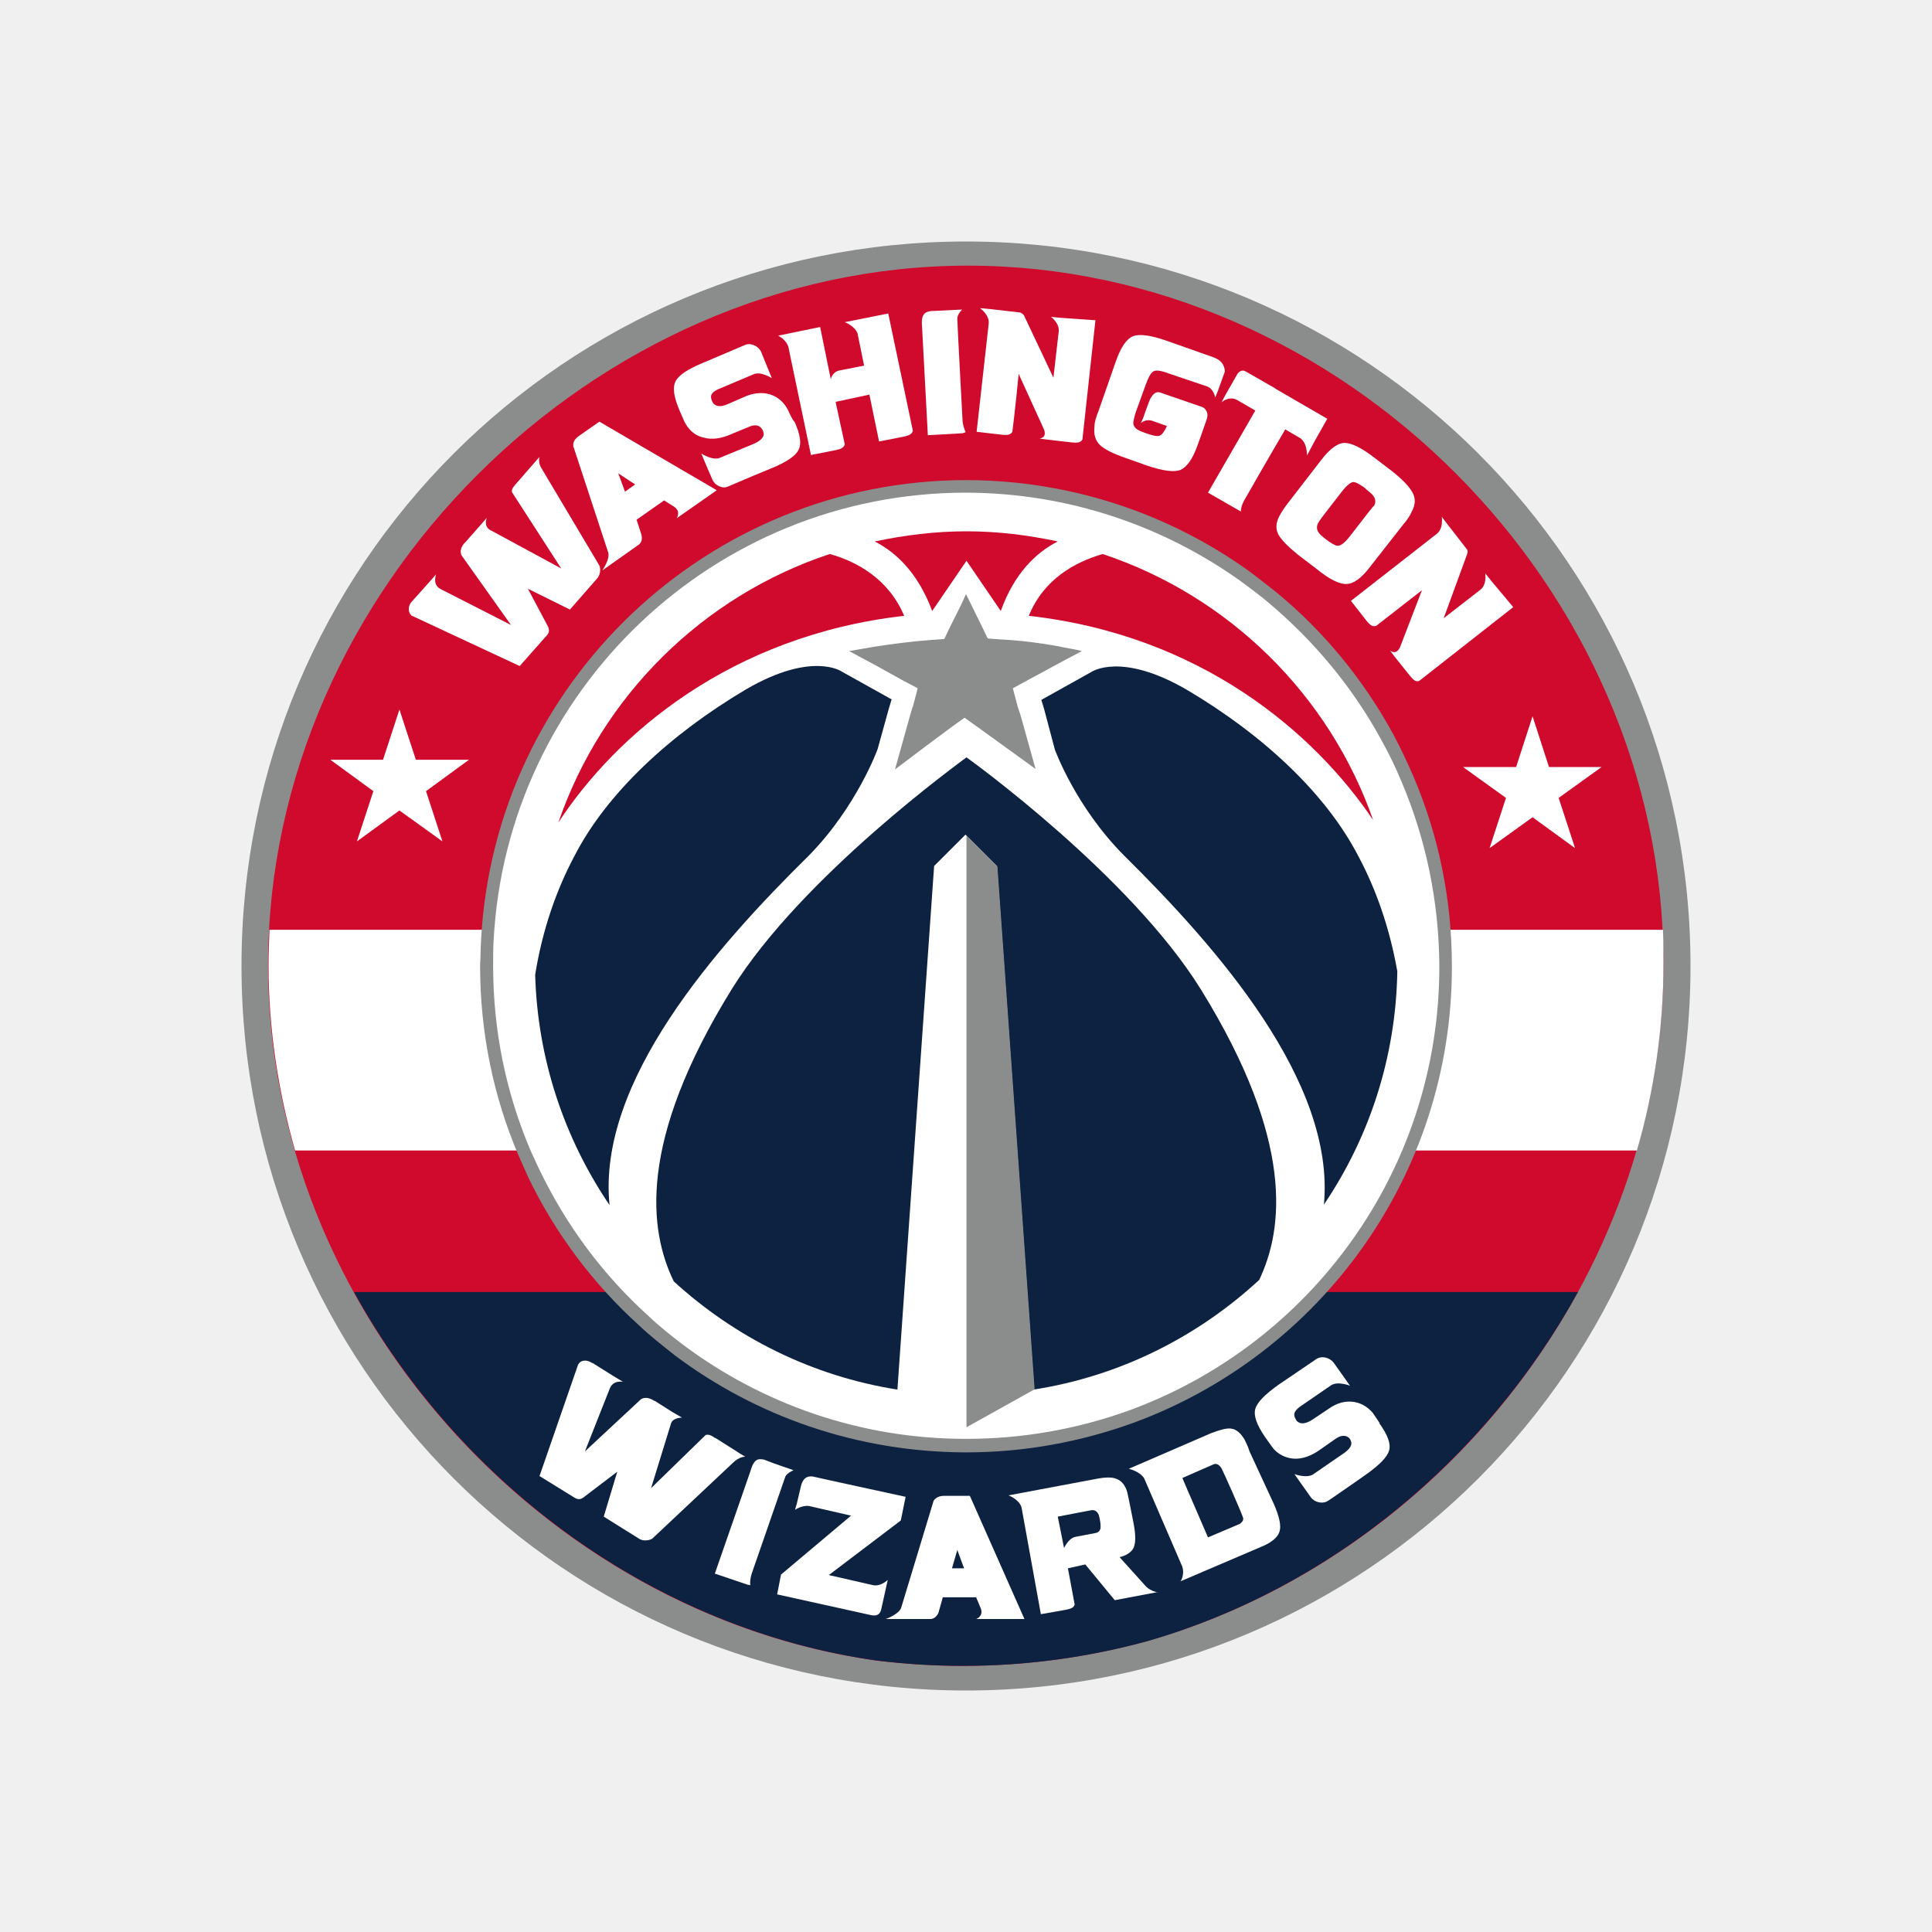
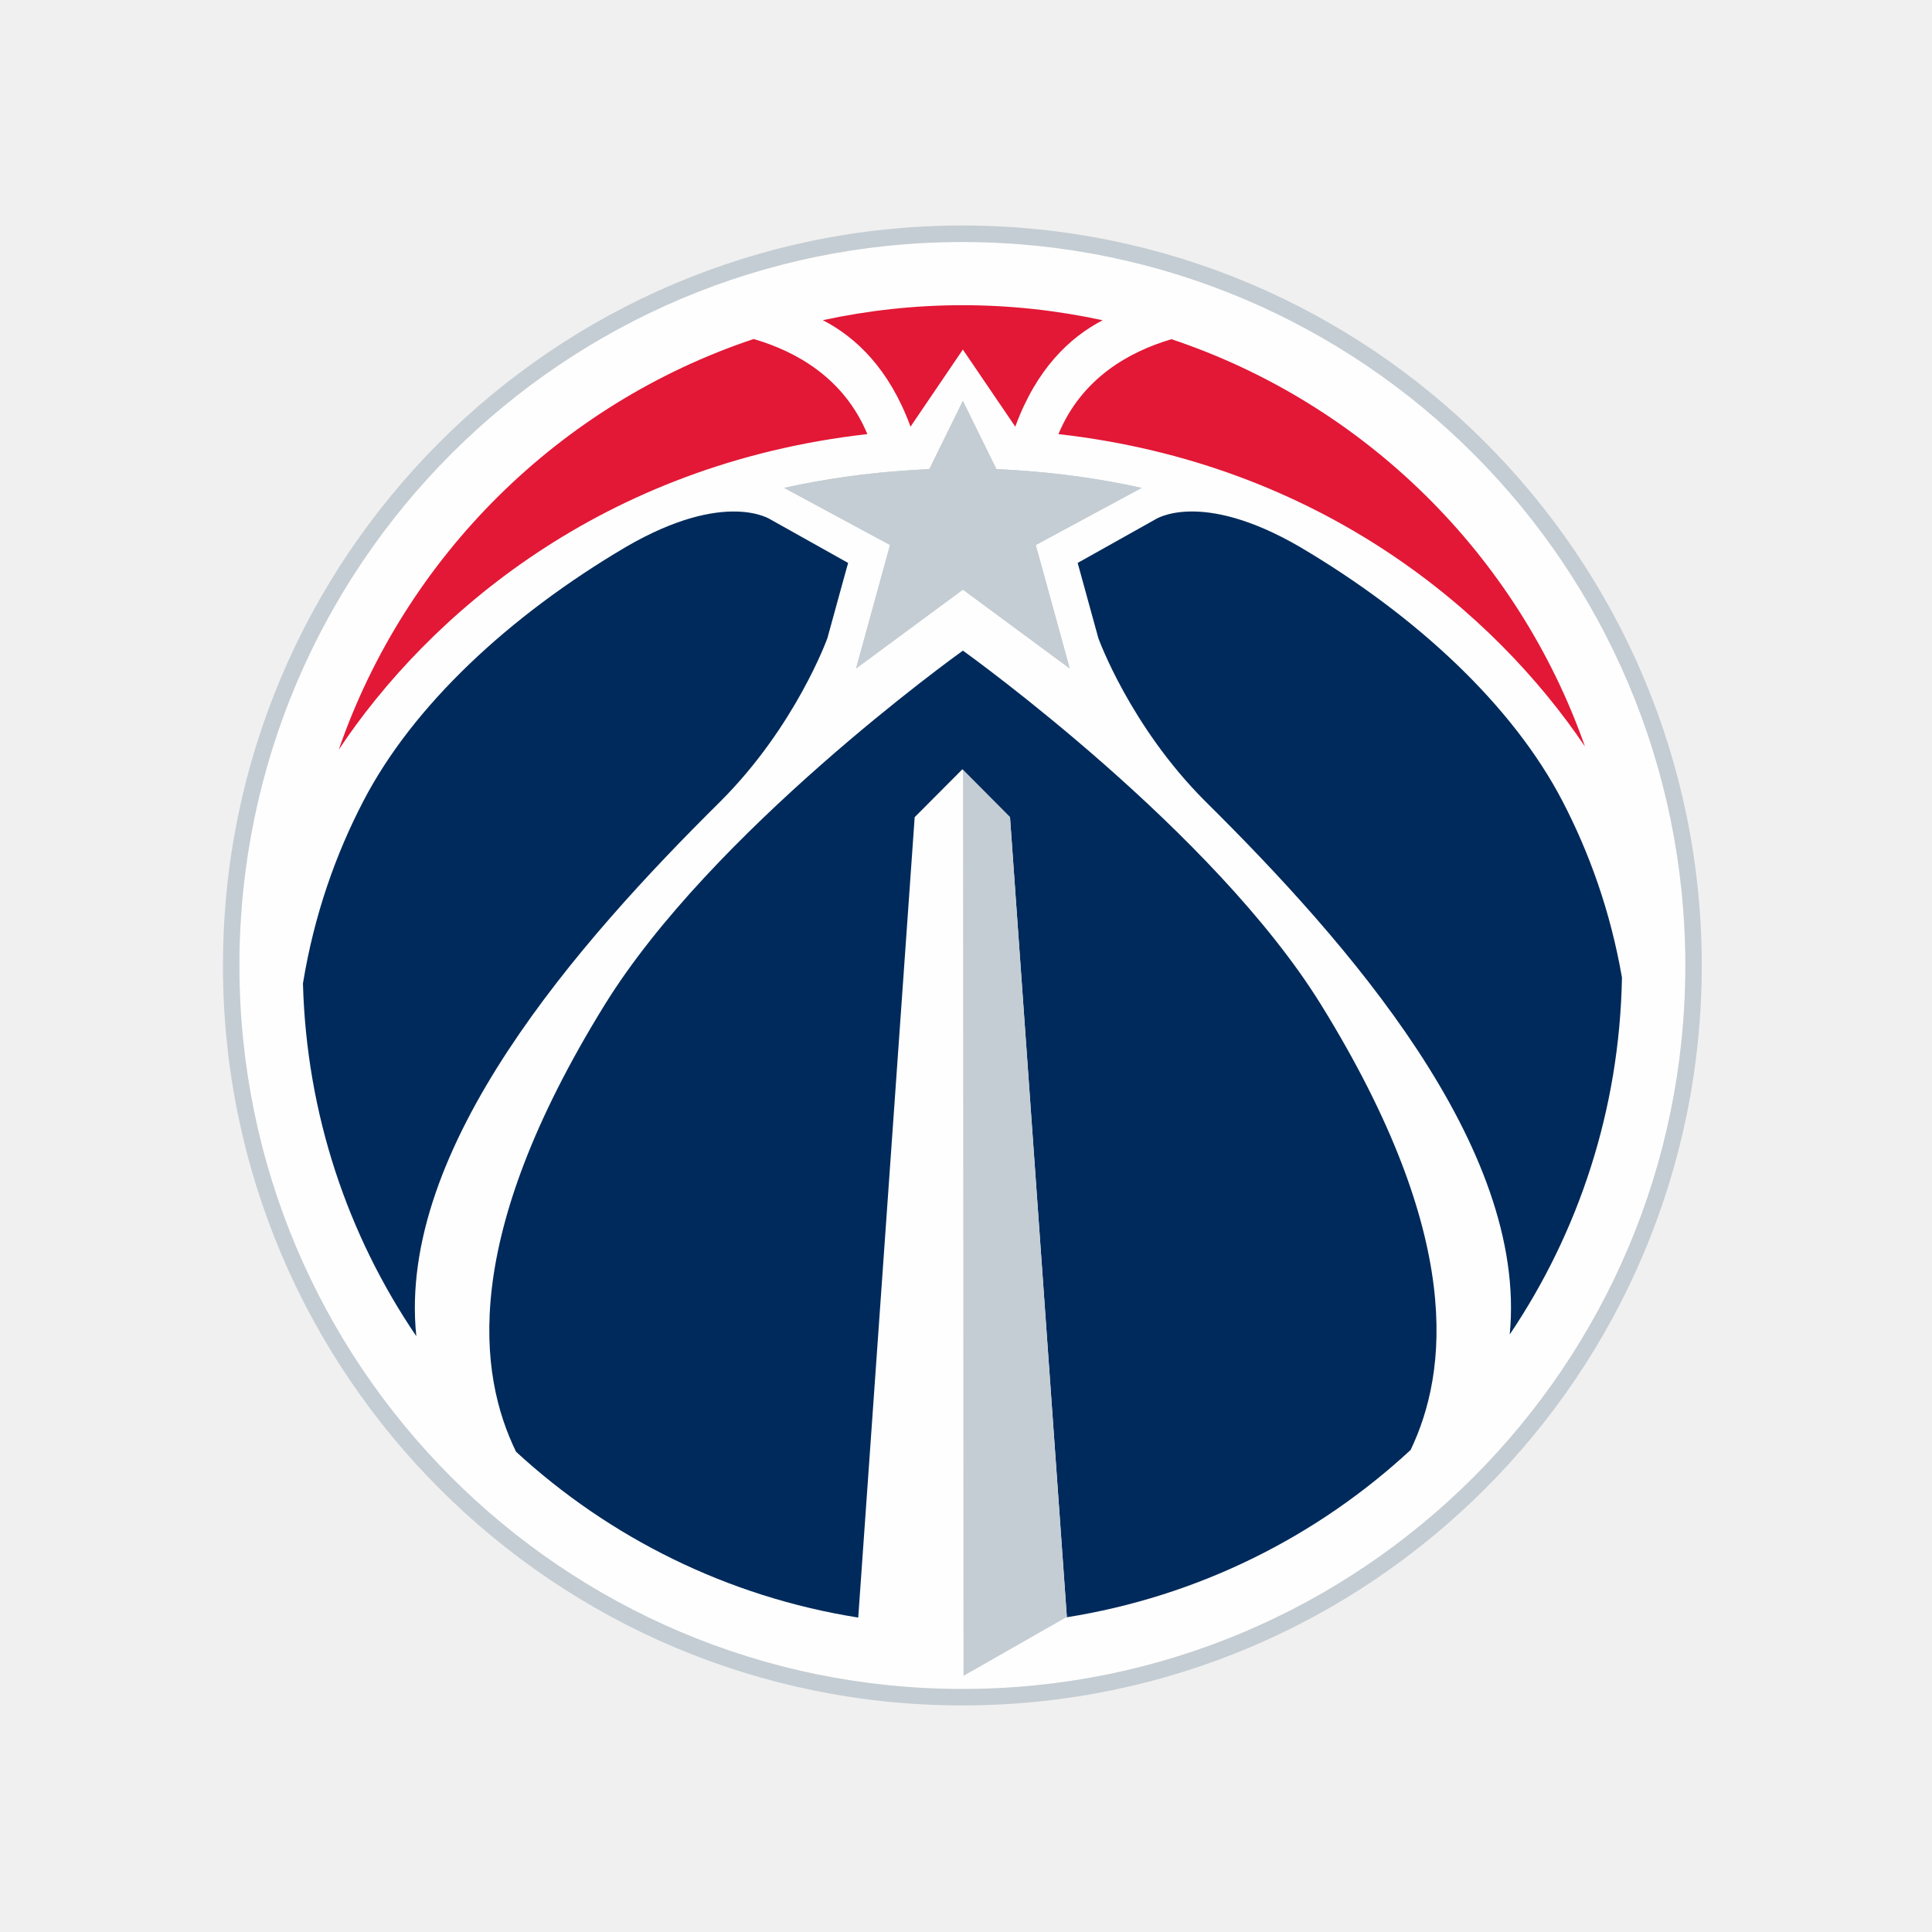
- <svg xmlns="http://www.w3.org/2000/svg" version="1.1" id="Layer_1" x="0px" y="0px" viewBox="0 0 400 400" style="enable-background:new 0 0 400 400;" xml:space="preserve">
-   <style type="text/css">
- 	.st0{fill:#8B8D8D;}
- 	.st1{fill:#CF0A2C;}
- 	.st2{fill:#FFFFFF;}
- 	.st3{fill:#0D2240;}
- </style>
-   <g>
-     <g>
-       <path class="st0" d="M200,50c-82.9,0-150,67.1-150,150s67.1,150,150,150s150-67.1,150-150S282.9,50,200,50" />
-     </g>
-     <g>
-       <path class="st1" d="M344.4,199.4c0-77.6-66.4-144.4-144-144.4S55.5,122.2,55.5,199.8c0,71.3,56.6,134.2,125.9,144    c5.8,0.7,11.8,1.1,17.8,1.1h0.1h0.1l0,0c13.1,0,25.9-1.8,38-5.1C298.1,322.5,344.4,264.3,344.4,199.4z" />
-     </g>
-     <g>
-       <path class="st2" d="M344.3,192.5H55.8c-0.1,2.4-0.2,5-0.2,7.4c0,13.1,2,26.1,5.5,38.3c33.9,0,243.3,0,277.8,0    c3.6-12.4,5.5-25.4,5.5-38.6C344.4,197.2,344.4,194.8,344.3,192.5z" />
-     </g>
-     <path class="st3" d="M181.5,343.8c5.8,0.7,11.8,1.1,17.8,1.1h0.1h0.1l0,0c13.1,0,25.9-1.8,38-5.1c37.9-10.9,70.2-37.8,89.2-72.3   H73.3C95.4,307.6,135.7,337.3,181.5,343.8z" />
-     <g>
-       <path class="st2" d="M199.3,87.3c0,0-1.1-20.3-1.1-21.3s1-1.9,1-1.9c-0.8,0-3.6,0.2-6.5,0.3c-0.8,0.2-2.1,0.2-1.8,3.2l1.2,22.5    l7.2-0.4l0.6-0.2C200,89.6,199.5,88.7,199.3,87.3" />
-       <path class="st2" d="M272.2,91.3l2.6-4.6l-10.7-6.2c0,0,0,0-0.1-0.1l-6.1-3.5c-0.8-0.5-1.5,0.2-1.7,0.5c-0.2,0.4-2.4,4.2-2.4,4.2    l0,0l-0.9,1.7c0,0,1.5-1.4,3.2-0.5l3.8,2.2l-9.8,17l6.8,3.9c0,0,0-1.1,0.7-2.3c0,0,5.3-9.3,8.5-14.7l2.9,1.7    c1.7,0.9,1.6,3.7,1.6,3.7L272.2,91.3z" />
-       <path class="st2" d="M251.3,74l-9.9-3.5c-3.2-1.1-5.5-1.4-6.8-0.9c-1.3,0.5-2.5,2.2-3.5,5l-3.7,10.6c-0.5,1.2-0.8,2.3-0.8,3.1    c-0.2,1.7,0.2,2.9,1.1,3.8s2.7,1.8,5.3,2.7l4.5,1.6c3.3,1.1,5.5,1.4,6.9,0.9c1.3-0.6,2.5-2.2,3.5-5c0,0,1.8-5,2-5.7    c0.4-1.4-0.6-2.3-1.2-2.4l-8.4-2.9c-1-0.4-1.6,0.4-2,1s-1.6,4.2-1.6,4.2l-0.5,1.1c0,0,0.9-0.9,2.3-0.5l3.1,1.1    c-0.5,1.1-1,1.8-1.5,2s-1.5,0-3.1-0.6c0,0-1.1-0.4-1.4-0.6c-0.8-0.5-1.1-1.1-0.9-1.9c0.1-0.5,0.2-1.1,0.5-1.9l2.1-5.8    c0.6-1.6,1.1-2.4,1.7-2.6c0.6-0.2,1.6,0,3.2,0.6l7.7,2.6c1.4,0.5,1.7,2.3,1.7,2.3l0.6-1.5l1.4-3.9C253.5,75.3,252.6,74.5,251.3,74    " />
-       <path class="st2" d="M174.9,66.7c0,0,2.2,0.8,2.7,2.5v0.1l1.3,6.4l-5.1,1c-1.5,0.3-1.8,1.8-1.8,1.8l-2.2-10.8l-8.7,1.8    c0,0,1.8,0.8,2.2,2.6v0.1l4.6,22l5.1-1c1-0.2,1.7-0.5,1.9-1.2l-1.9-8.8l7-1.5l2,9.7l5.1-1c1-0.2,1.7-0.5,1.9-1.2l-5.1-24.3    L174.9,66.7z" />
-       <path class="st2" d="M292.3,105.9c0.8-1.5,0.8-2.8,0.1-4c-0.6-1.1-1.9-2.5-4-4.2l-3.8-2.9c-2.7-2.1-4.8-3.1-6.2-3.1    s-3.1,1.2-4.9,3.6l-6.8,8.8c-0.8,1-1.4,2-1.8,2.7c-0.8,1.5-0.8,2.8-0.2,3.9c0.6,1.1,2,2.5,4.1,4.2l3.8,2.9    c2.7,2.2,4.8,3.2,6.2,3.1c1.4,0,3.1-1.2,4.9-3.6l6.9-8.8C291.4,107.6,292,106.6,292.3,105.9 M283.3,106.1l-3.8,4.9    c-1,1.3-1.9,2-2.5,2c-0.5,0-1.4-0.5-2.7-1.5l0.6,0.5c-0.9-0.8-1.5-1.2-1.7-1.5c-0.6-0.7-0.7-1.4-0.3-2.2c0.2-0.4,0.6-0.9,1.1-1.6    l3.8-4.9c1-1.3,1.9-2,2.4-2s1.6,0.6,2.9,1.6l-0.6-0.4c0.9,0.8,1.5,1.2,1.7,1.5c0.6,0.7,0.7,1.4,0.3,2.2    C284.3,104.8,283.9,105.4,283.3,106.1" />
-       <path class="st2" d="M163.1,84.8c-1.7-3.2-5.1-4.2-8.6-2.8l-3.9,1.7c-1.4,0.6-2.4,0.5-3-0.3l-0.2-0.4c-0.2-0.6-0.7-1.6,1.5-2.5    l7.1-3c1.5-0.7,3.8,0.8,3.8,0.8s-1.4-3.4-2.2-5.4c-0.5-1.2-2.1-2-3.3-1.5l-8.7,3.7c-3.2,1.3-5.1,2.6-5.7,3.8    c-0.7,1.3-0.4,3.3,0.8,6.1l1,2.3c0.2,0.4,0.4,0.7,0.6,1c0.8,1.1,1.9,2,3.4,2.3c1.7,0.5,3.7,0.2,5.9-0.8l3.4-1.4    c1.3-0.6,2.3-0.4,2.8,0.5c0.2,0.2,0.2,0.5,0.3,0.8c0,0,0.4,1.2-2.3,2.3l-6.8,2.8c-1.5,0.6-3.8-0.9-3.8-0.9s1.4,3.4,2.3,5.4    c0.5,1.2,2.1,2,3.3,1.4l0.7-0.3l4.7-2l3.4-1.4c3.2-1.3,5.1-2.6,5.7-3.8c0.7-1.3,0.4-3.2-0.8-5.9C164.3,87.4,163.3,85.3,163.1,84.8    " />
-       <path class="st2" d="M308.7,120.2l-1.2-1.5c0,0,0.4,2.3-1,3.4l0,0l-7.6,5.9l4.9-13.4c0.1-0.4,0.1-0.7-0.2-1    c-0.6-0.8-3.8-4.9-3.8-4.9l-1.3-1.7c0,0,0.4,2.4-1,3.5l-17.8,13.9l3.2,4.1c0.7,0.8,1.1,1.3,2,1.1c0,0,4.5-3.5,9.5-7.4l-4.5,11.7    c-0.8,1.9-2.1,0.8-2.1,0.8l0.9,1.2l0,0l3.2,4c0.7,0.8,1.1,1.3,1.9,1.1l19.5-15.3L308.7,120.2z" />
-       <path class="st2" d="M219.6,65.8l-2-0.2c0,0,1.8,1.3,1.6,3.1v-0.1l-1.1,9.6L212,65.3c-0.2-0.3-0.5-0.5-0.8-0.6    c-0.9-0.1-6.1-0.7-6.1-0.7l-2.2-0.2c0,0,2,1.4,1.8,3.2l-2.5,22.4l5.2,0.6c1,0.1,1.8,0.1,2.2-0.6c0,0,0.7-5.6,1.3-12l5.2,11.4    c0.8,1.9-0.9,2-0.9,2l1.5,0.2l0,0l5.2,0.6c1,0.1,1.8,0.1,2.2-0.6l2.7-24.7L219.6,65.8z" />
-       <path class="st2" d="M111.7,94.6l-0.8,0.9l-4,4.6c0,0,0,0-0.1,0.1c-0.6,0.7-0.9,1.1-0.8,1.7l10.2,15.8l-14.4-7.8    c-1.9-0.8-1-2.7-1-2.7l-1.4,1.6l-3,3.4c0,0,0,0-0.1,0.1c-0.8,0.8-1.1,1.7-0.8,2.6l10.3,14.5L91.3,122c-1.9-0.9-1-3.1-1-3.1    l-1.5,1.7l-3.4,3.8c0,0,0,0-0.1,0.1c-0.8,0.8-0.9,2.2-0.2,2.8c0.1,0.1,0,0.1,0,0.1l22.5,10.5l5.3-6c0.8-0.8,0.9-1.2,0.6-2.1    l-4.2-7.9l8.7,4.3l5.6-6.4c0.7-0.8,0.8-1.9,0.5-2.7l-11.9-20C111.3,95.8,111.7,94.6,111.7,94.6" />
-       <path class="st2" d="M124.1,87.3l-4.3,3c-0.8,0.6-1.2,1.2-1.1,2.1l7.2,21.9c0.5,1.4-1.2,3.8-1.2,3.8l7.5-5.3    c0.7-0.5,0.8-1.3,0.6-2.1l-1-3.1l5.7-4l2.2,1.4c1.3,1,0.4,2.3,0.4,2.3l8.3-5.8L124.1,87.3z M129.4,101.8L128,98l3.5,2.3    L129.4,101.8z" />
-       <polygon class="st2" points="82.7,146.9 86.1,157.3 97.1,157.3 88.2,163.8 91.6,174.2 82.7,167.8 73.9,174.2 77.3,163.8     68.4,157.3 79.3,157.3   " />
-       <polygon class="st2" points="317.3,148.3 313.9,158.8 302.9,158.8 311.8,165.2 308.4,175.6 317.3,169.2 326.1,175.6 322.7,165.2     331.6,158.8 320.7,158.8   " />
-     </g>
-     <g>
-       <path class="st2" d="M200.8,309.7h-5.3c-1,0-1.7,0.3-2.2,1l-6.7,22.1c-0.4,1.4-3.2,2.4-3.2,2.4h9.2c0.8,0,1.4-0.6,1.7-1.3l0.9-3.2    h6.9l1,2.4c0.5,1.6-1,2.1-1,2.1h10L200.8,309.7z M197.1,324.7l1.1-3.8l1.4,3.8H197.1z" />
-       <path class="st2" d="M237.3,328.5l-5.5-6.1c1.3-0.3,2.3-1,2.7-1.6c0.7-1,0.7-3,0.1-5.9c0,0-1-5.1-1.2-5.9    c-0.4-1.5-1.2-2.4-2.2-2.8c-0.9-0.4-2.3-0.4-4.3,0l-18.1,3.4c0,0,2.2,0.8,2.7,2.5l4,22.1l5.1-0.9c1-0.2,1.7-0.4,1.9-1.1l-1.4-7.5    l3.6-0.8l6.1,7.4l9-1.7C239.8,329.8,238.2,329.4,237.3,328.5 M227.5,313.7c0.2,0.6,0.5,2.3,0.3,2.9c-0.2,0.5-0.5,0.7-1,0.8    l-4.2,0.8c-0.9,0.2-1.7,1.1-2.3,2.3L219,314l6.8-1.3C226.6,312.5,227.2,312.9,227.5,313.7" />
-       <path class="st2" d="M257.7,298.1c-0.8-1.4-1.8-2.2-2.7-2.3c-0.9-0.2-2.3,0.2-4.2,0.9l-17.1,7.4c0,0,2.3,0.5,3.2,2l7.9,18.3    c0.4,1.3-0.1,2.7-0.4,3l16.6-7.1c2.3-0.9,3.6-2.1,3.9-3.2c0.4-1.1,0-3.1-1.2-5.8l-5-10.8C258.3,299.2,258,298.8,257.7,298.1     M252.9,304c0.3,0.5,4.5,9.9,4.5,10.4s-0.3,0.8-0.7,1.1l-6.6,2.8l-3.8-8.8c-0.3-0.6-0.8-1.9-1.5-3.5l6.4-2.8    C251.8,302.9,252.4,303.2,252.9,304" />
-       <path class="st2" d="M186.5,314.8l1-4.9c0,0-18.9-4.1-19.2-4.2c-1.6-0.2-2.2,0.8-2.5,2.1l-0.8,3.4l0,0l-0.4,1.4c0,0,1.4-1,2.9-0.8    l8.7,2L161.7,326l-0.8,4.1l19,4.2c1.2,0.3,2.1,0.3,2.5-0.9l1.4-6.3c0,0-1.4,1.4-3,1.1l-9.2-2.1L186.5,314.8z" />
-       <path class="st2" d="M155.6,325.9c0,0,6.7-19.3,7-20.2c0.4-0.8,1.7-1.3,1.7-1.3c-0.7-0.3-3.4-1.1-6.1-2.2c-0.8-0.1-2-0.6-2.8,2.3    l-7.4,21.3l6.8,2.3l0.6,0.1C155.3,328.3,155.2,327.3,155.6,325.9" />
-       <path class="st2" d="M154.3,301.6l-1-0.6l-5.2-3.3h-0.1c-0.7-0.5-1.3-0.8-1.9-0.6l-11.3,11l4.1-13.3c0.3-1.3,2.3-1.3,2.3-1.3    l-1.9-1.1l-3.8-2.4h-0.1c-0.9-0.6-1.9-0.8-2.7-0.3l-11.6,10.8l5.1-12.9c0.7-2,2.8-1.5,2.8-1.5l-2-1.2l-4.3-2.7h-0.1    c-1-0.7-2.3-0.7-2.8,0.2c-0.1,0.1-0.1,0.1-0.1,0.1l-8,23.1l6.8,4.2c0.9,0.6,1.4,0.8,2.2,0.3l7.1-5.4l-2.8,9.3l7.2,4.5    c0.8,0.6,2,0.5,2.8,0.1l16.7-15.7C153.1,301.5,154.3,301.6,154.3,301.6" />
-       <path class="st2" d="M284.2,292.5c-2.3-2.7-5.9-3.1-9-0.9l-3.6,2.4c-1.3,0.8-2.3,0.9-3,0.3c0,0-0.3-0.3-0.3-0.4    c-0.3-0.6-0.9-1.4,0.9-2.7l6.4-4.4c1.4-0.9,3.9,0.1,3.9,0.1s-2.1-3-3.4-4.8c-0.8-1-2.4-1.5-3.6-0.7l-7.8,5.3c-2.8,2-4.4,3.6-4.8,5    s0.3,3.3,2,5.8l1.5,2.1c0.2,0.3,0.5,0.6,0.7,0.8c1,0.9,2.3,1.5,3.8,1.6c1.8,0.1,3.7-0.6,5.6-2l3-2.1c1.1-0.8,2.2-0.8,2.8-0.2    c0.2,0.2,0.3,0.4,0.4,0.7c0,0,0.7,1.1-1.8,2.7l-6.1,4.2c-1.4,0.8-3.8-0.1-3.8-0.1s2.1,3,3.4,4.8c0.7,1,2.4,1.5,3.6,0.7l0.6-0.4    l4.2-2.9l3-2.1c2.8-2,4.4-3.6,4.8-5s-0.3-3.2-2-5.6C285.9,294.9,284.6,293.1,284.2,292.5" />
-     </g>
-     <path class="st0" d="M288.5,152.1c-6.2-11.4-14.5-21.5-24.4-29.6c-1.9-1.5-3.8-3-5.7-4.4c-16.4-11.7-36.5-18.6-58.1-18.7h-0.2   c-53.7,0-97.7,42.2-100.5,95.2c-0.1,1.7-0.1,3.5-0.2,5.2v0.2c0,13.9,2.8,27.1,7.9,39.1c0.7,1.5,1.3,3,2,4.5   c5.6,11.7,13.5,22.2,23,30.8c2.3,2.2,4.9,4.2,7.4,6.2c16.8,12.6,37.6,20,60.1,20.1h0.1h0.1l0,0c12.2,0,23.8-2.2,34.6-6.1   c38.5-14.1,66-51,66-94.4v-0.1l0,0V200c0-13.9-2.8-27.1-7.9-39.1C291.4,157.9,290,154.9,288.5,152.1" />
-     <path class="st2" d="M290.2,161.9c-1.2-2.9-2.6-5.8-4.1-8.5c-6-11.1-14.2-20.9-23.8-28.9c-1.8-1.5-3.7-2.9-5.6-4.3   c-15.9-11.3-35.4-18.1-56.5-18.2h-0.2c-52.3,0-95.1,41.1-97.8,92.7c-0.1,1.7-0.1,3.4-0.1,5.1v0.2c0,13.5,2.7,26.3,7.7,38.1   c0.7,1.5,1.3,2.9,2,4.3c5.5,11.4,13.1,21.6,22.4,30c2.3,2.2,4.7,4.1,7.2,6c16.3,12.2,36.6,19.5,58.5,19.5h0.1h0.1l0,0   c11.8,0,23.2-2.1,33.7-5.9c37.5-13.7,64.2-49.7,64.2-91.9V200l0,0v-0.1C297.9,186.5,295.2,173.7,290.2,161.9z" />
-     <path class="st3" d="M181.7,155.1l2.3-8.3l0.6-2l-10.4-5.8c0,0-6.1-4.2-19.7,3.7c-15.9,9.4-28.9,21.6-35.5,34.4   c-3.8,7.1-6.7,15.4-8.2,24.7c0.5,17.6,6.1,34,15.4,47.7c-2.6-25.5,21.9-53.3,41.3-72.4C177.4,167,181.7,155.1,181.7,155.1" />
-     <path class="st3" d="M245.7,142.8c-13.6-7.9-19.7-3.7-19.7-3.7l-10.4,5.8l0.6,2l2.2,8.3c0,0,4.3,11.9,14.4,22   c19.2,19,43.7,46.8,41.3,72.2c9.4-13.9,14.9-30.5,15.2-48.3c-1.6-9-4.4-17-8.1-23.9C274.5,164.3,261.6,152.2,245.7,142.8" />
-     <path class="st1" d="M213,127.5c35.7,4,59.2,24.3,71.3,42.3c-9.1-26-29.9-46.4-56-55.1C222.5,116.4,216.1,119.9,213,127.5" />
-     <path class="st1" d="M187.2,127.5c-3.2-7.6-9.7-11.2-15.4-12.8c-26.3,8.7-47.2,29.4-56.2,55.6C127.5,152.1,151.2,131.6,187.2,127.5   " />
-     <path class="st1" d="M193,126.5l7.1-10.4l7.1,10.4c2.8-7.8,7.3-12.1,11.8-14.4c-6.1-1.3-12.4-2.1-18.9-2.1s-12.8,0.8-19,2.1   C185.6,114.4,190.1,118.7,193,126.5" />
-     <path class="st3" d="M200.1,156.8c-1,0.8-34,24.5-48.6,48c-19.6,31.7-17.1,50-12,60.5c12.7,11.6,28.6,19.6,46.3,22.4l7.6-108.4   l6.4-6.4l0.1-0.1l0,0l0,0l0.1,0.1l6.4,6.4l7.7,108.3l-0.1,0.1c17.9-2.8,33.9-10.9,46.7-22.7c5-10.5,7.4-28.7-12.1-60.2   C234,181.3,201.1,157.5,200.1,156.8" />
-     <polygon class="st0" points="206.5,179.4 200.1,173 200.1,295.5 214.1,287.7 214.1,287.7 214.2,287.6  " />
-     <path class="st0" d="M219.1,133.8c-3.8-0.7-7.8-1.2-11.7-1.4l-2.8-0.2l-0.1-0.1l-0.1-0.1l-1.1-2.3l-0.1-0.2l0,0L200,123l-1,2.2   l-2.1,4.2l0,0l-0.1,0.2l-0.1,0.2l-1.1,2.3l-0.1,0.2l0,0l-2.8,0.2c-3.9,0.3-7.9,0.8-11.7,1.4c-1.7,0.3-3.5,0.6-5.2,0.9l0,0l0,0   l5.4,2.9l5.4,3l1.7,0.9l1.7,0.9l-1,3.8l-0.1,0.2l-0.5,1.7l-3.1,11.1l0,0l0,0l6.9-5.2l4.7-3.5l1.4-1l1.4-1l0,0v-0.1l0,0l0,0v0.1l0,0   l1.4,1l1.4,1l11.9,8.6l-3.1-11.1l-0.3-0.9l-0.3-0.9l-1-3.8l1.1-0.6l2.2-1.2l7.4-4l3.6-1.9l0,0l0,0   C222.6,134.4,220.8,134.2,219.1,133.8" />
+ <svg xmlns="http://www.w3.org/2000/svg" width="500" height="500" viewBox="0 0 500 500">
+   <g fill="none" fill-rule="evenodd">
+     <path d="M249.384 62.623h-.327c-103.207.012-186.921 83.648-187.102 186.935v.327c.012 103.311 83.629 187.105 186.897 187.226h.254c103.231-.036 186.933-83.697 187.066-187.02v-.242c-.024-103.263-83.581-187.032-186.788-187.226" fill="#FEFEFE" fill-rule="nonzero" />
+     <path d="M436.168 249.987v.109c-.121 103.323-83.823 186.984-187.054 187.008h-.254c-103.267-.109-186.897-83.915-186.909-187.214v-.327c.181-103.287 83.908-186.935 187.102-186.935h.327c103.219.194 186.764 83.951 186.788 187.226v.133zm4.244-.544c-.242-105.586-85.842-191.074-191.347-191.086h-.411C143.126 58.599 57.731 144.268 57.707 249.769l-.012.206v.121c.133 105.659 85.734 191.219 191.31 191.267h.266c105.577-.133 191.069-85.754 191.141-191.376 0-.073.012-.145.012-.254-.012 0 0-.073-.012-.29z" fill="#C4CDD3" fill-rule="nonzero" />
+     <path d="M186.509 207.34c19.444-19.445 27.619-42.181 27.619-42.181l4.341-15.791 1.028-3.678-19.916-11.156s-11.608-8.071-37.583 7.006c-30.424 17.945-55.164 41.153-67.958 65.776-7.098 13.637-12.721 29.343-15.635 47.191.907 33.796 11.572 65.147 29.336 91.296-5.067-48.691 41.96-102.029 78.769-138.462M336.398 141.535c-25.974-15.077-37.595-7.006-37.595-7.006l-19.904 11.156 1.016 3.691 4.341 15.791s8.174 22.724 27.631 42.169c36.7 36.325 83.557 89.445 78.829 138.027 17.836-26.463 28.429-58.19 29.045-92.373-2.987-17.231-8.513-32.428-15.405-45.678-12.806-24.612-37.558-47.832-67.958-65.776" fill="#002A5B" fill-rule="nonzero" />
+     <path d="M273.922 112.348c68.248 7.72 113.098 46.477 136.267 80.853-17.425-49.611-57.087-88.731-107.016-105.417-11.016 3.255-23.229 10.104-29.251 24.563M224.47 112.348c-6.058-14.532-18.368-21.381-29.42-24.612-50.243 16.759-90.087 56.242-107.379 106.276 22.999-34.57 68.019-73.896 136.799-81.664M235.642 110.421l13.543-19.953 13.568 19.953c5.441-14.871 14.015-23.075 22.612-27.54-11.645-2.517-23.725-3.884-36.119-3.896-12.455-.012-24.596 1.355-36.301 3.872 8.622 4.465 17.231 12.633 22.697 27.564" fill="#E21836" fill-rule="nonzero" />
+     <path d="M341.944 260.113c-27.752-44.94-90.776-90.316-92.747-91.731-1.971 1.416-64.995 46.791-92.747 91.731-37.462 60.646-32.6 95.628-22.902 115.593 24.136 22.216 54.693 37.547 88.563 42.919l14.607-207.143 12.177-12.221.157-.169v.012l.012-.012.157.169 12.165 12.221 14.716 206.986-.205.109c34.136-5.397 64.923-20.861 89.18-43.343 9.541-20.038 14.063-54.935-23.132-115.121" fill="#002A5B" fill-rule="nonzero" />
+     <path fill="#C4CDD3" fill-rule="nonzero" d="M261.389 211.477l-12.165-12.221.133 234.453 26.542-15.137.194-.109zM249.121 152.652l-5.309 3.921-22.262 16.432 5.828-21.187 1.004-3.666 1.959-7.103-6.469-3.497-20.944-11.29c10.569-2.335 21.367-3.848 32.274-4.55l5.333-.327.218-.448 2.128-4.368.339-.678 5.973-12.149 6.167 12.56.133.266 2.152 4.368.206.448 5.345.327c10.895.702 21.705 2.214 32.262 4.55l-20.932 11.29-6.481 3.497 1.959 7.103 1.016 3.666 5.828 21.187-22.262-16.432-5.308-3.921v-.109l-.085.06-.072-.06v.109z" />
+     <path d="M249.276 152.544v.109l5.308 3.92 22.262 16.432-5.828-21.187-1.004-3.678-1.959-7.091 6.469-3.485 20.944-11.302c-10.581-2.323-21.367-3.848-32.274-4.55l-5.333-.339-.218-.436-2.152-4.356-.133-.278-6.167-12.548-5.961 12.136h-.012l-.339.69-2.128 4.356-.218.436-5.333.339c-10.907.702-21.705 2.226-32.274 4.55l20.944 11.302 6.481 3.485-1.971 7.091-1.004 3.678-5.828 21.187 22.262-16.432 5.308-3.921v-.109l.073.06.085-.06z" fill="#C4CDD3" fill-rule="nonzero" />
+     <path d="M0 0h500v500H0z" />
  </g>
</svg>
